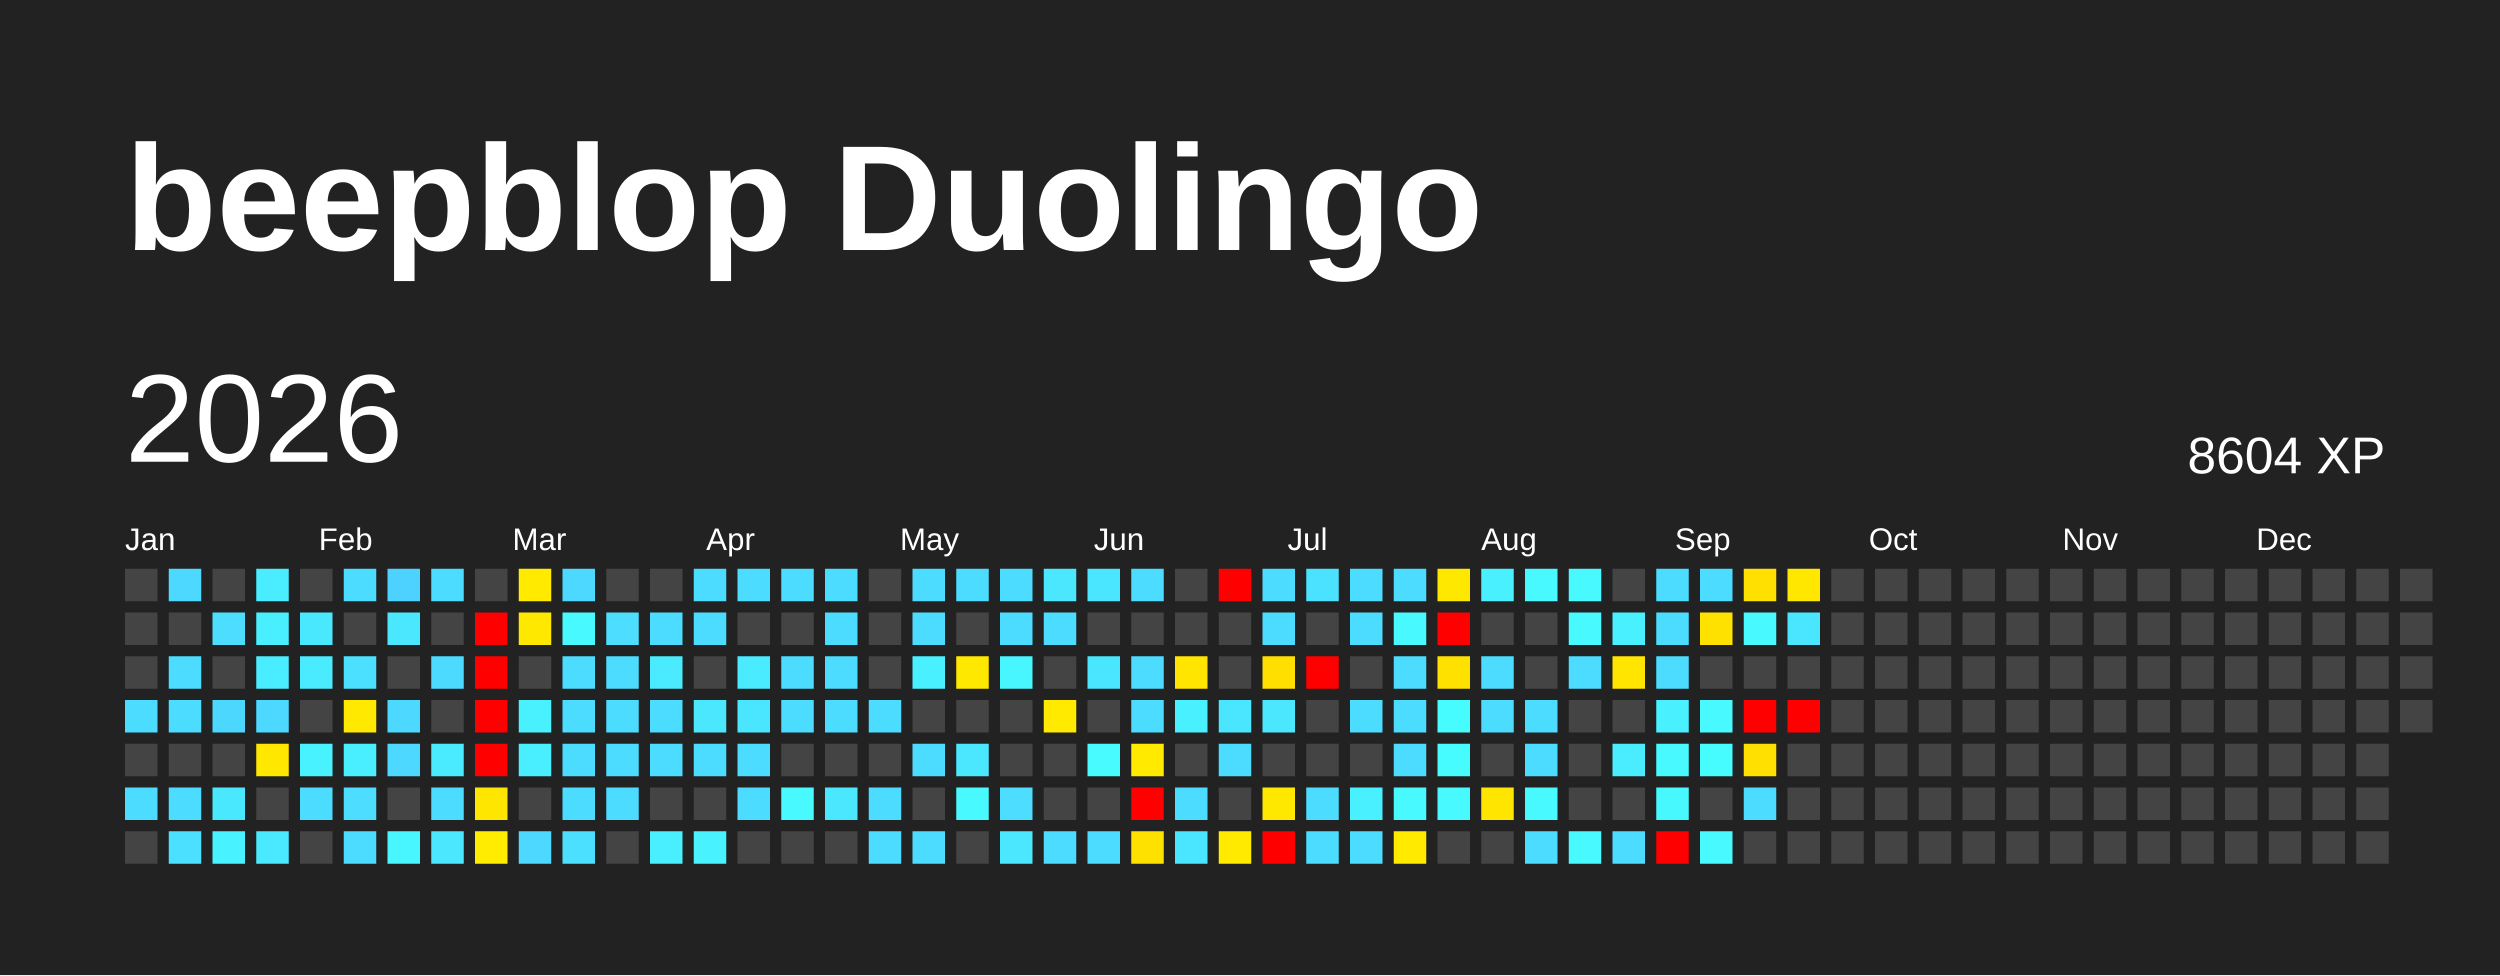
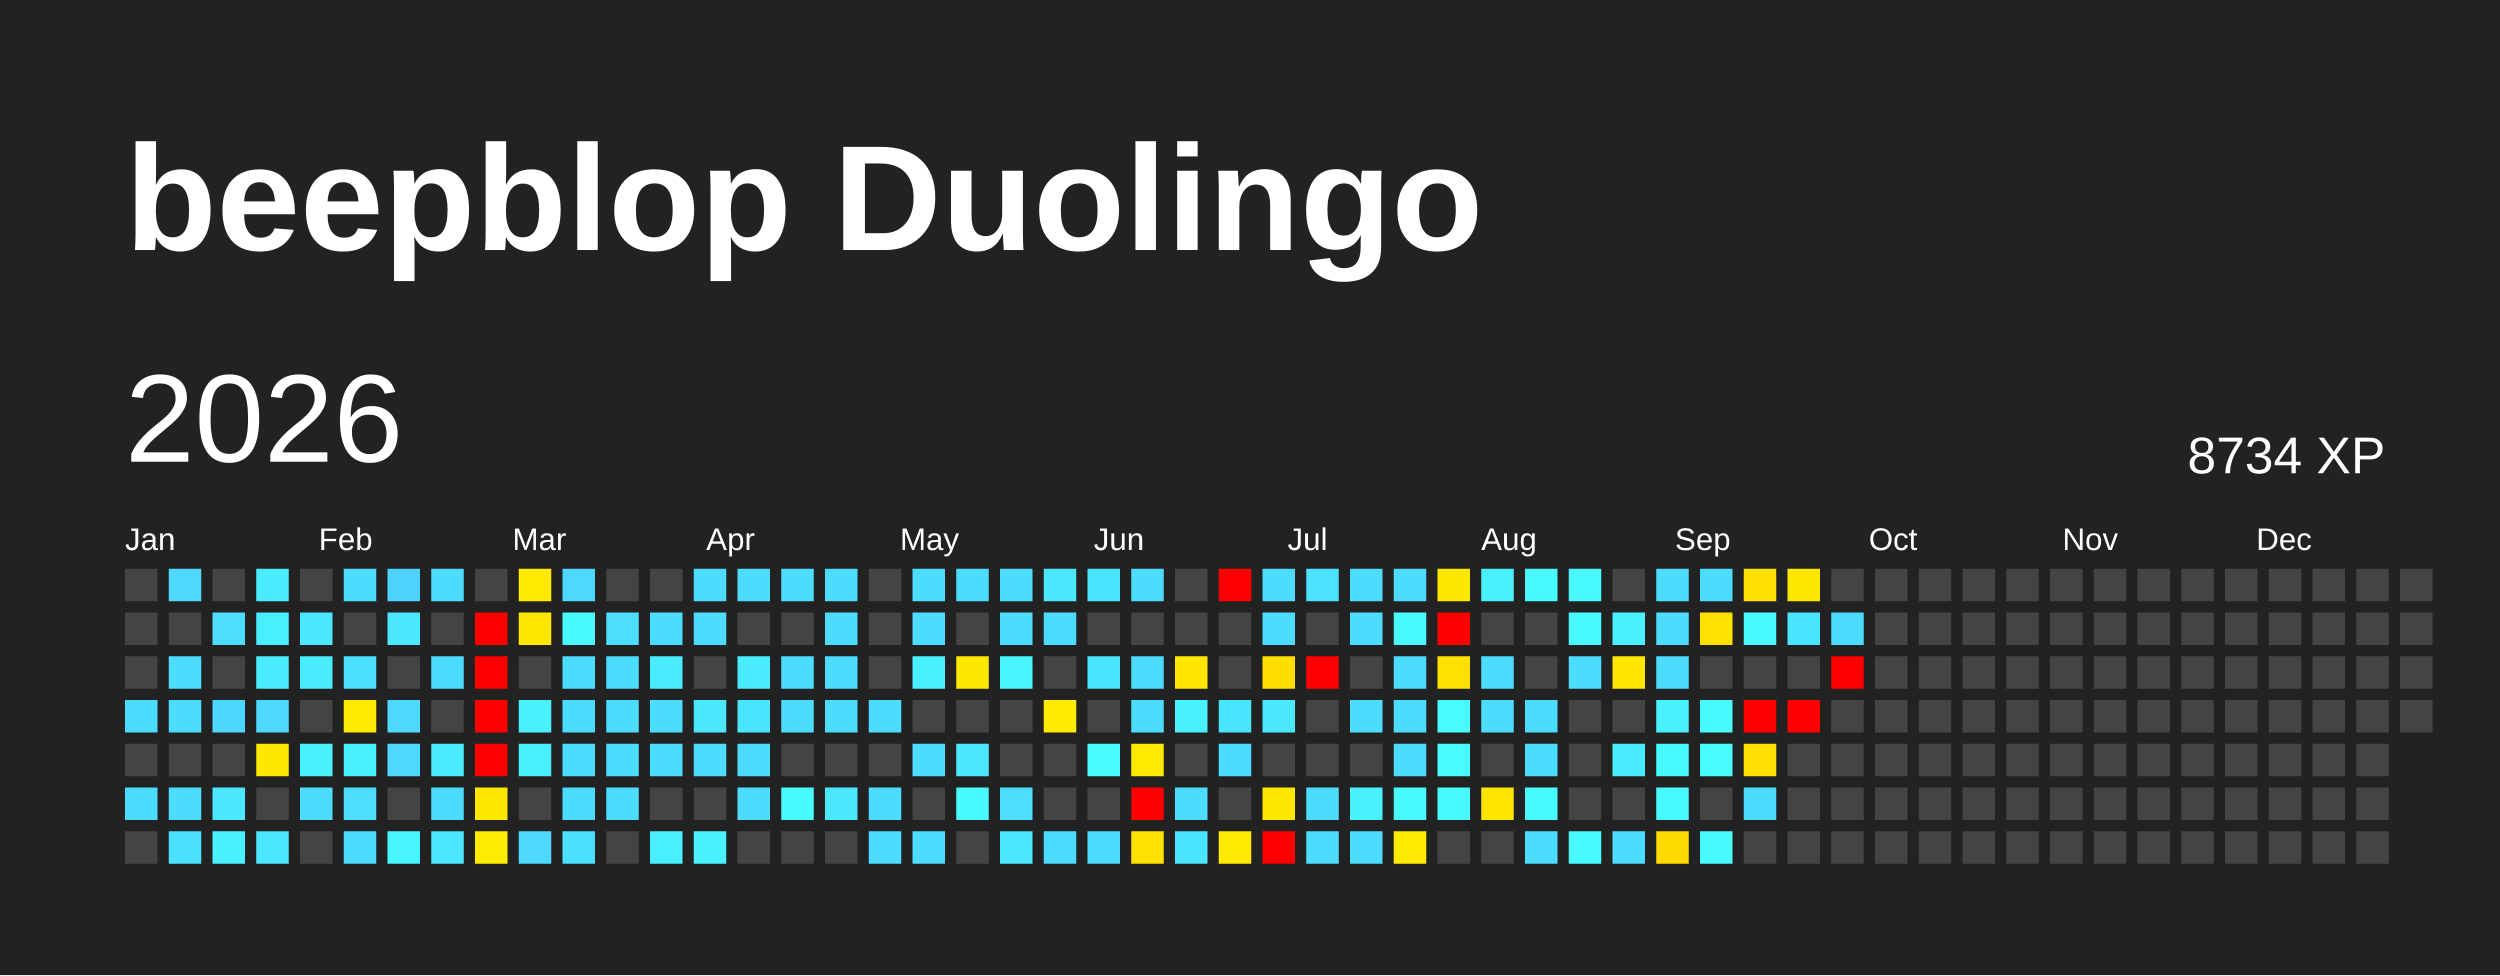
<svg xmlns="http://www.w3.org/2000/svg" baseProfile="full" height="78mm" version="1.1" viewBox="0,0,200,78" width="200mm">
  <defs />
  <rect fill="#222222" height="78" width="200" x="0" y="0" />
  <text fill="#FFFFFF" style="font-size:12px; font-family:Arial; font-weight:bold;" x="10" y="20">beepblop Duolingo</text>
  <text dominant-baseline="hanging" fill="#FFFFFF" style="font-size:10.0px; font-family:Arial;" x="10" y="30">2026</text>
-   <text dominant-baseline="hanging" fill="#FFFFFF" style="font-size:4.125px; font-family:Arial;" x="175" y="35">8604 XP</text>
+   <text dominant-baseline="hanging" fill="#FFFFFF" style="font-size:4.125px; font-family:Arial;" x="175" y="35">8734 XP</text>
  <text fill="#FFFFFF" style="font-size:2.5px; font-family:Arial" x="10.0" y="44">Jan</text>
  <text fill="#FFFFFF" style="font-size:2.5px; font-family:Arial" x="25.5" y="44">Feb</text>
  <text fill="#FFFFFF" style="font-size:2.5px; font-family:Arial" x="41.0" y="44">Mar</text>
  <text fill="#FFFFFF" style="font-size:2.5px; font-family:Arial" x="56.5" y="44">Apr</text>
  <text fill="#FFFFFF" style="font-size:2.5px; font-family:Arial" x="72.0" y="44">May</text>
  <text fill="#FFFFFF" style="font-size:2.5px; font-family:Arial" x="87.5" y="44">Jun</text>
  <text fill="#FFFFFF" style="font-size:2.5px; font-family:Arial" x="103.0" y="44">Jul</text>
  <text fill="#FFFFFF" style="font-size:2.5px; font-family:Arial" x="118.5" y="44">Aug</text>
  <text fill="#FFFFFF" style="font-size:2.5px; font-family:Arial" x="134.0" y="44">Sep</text>
  <text fill="#FFFFFF" style="font-size:2.5px; font-family:Arial" x="149.5" y="44">Oct</text>
  <text fill="#FFFFFF" style="font-size:2.5px; font-family:Arial" x="165.0" y="44">Nov</text>
  <text fill="#FFFFFF" style="font-size:2.5px; font-family:Arial" x="180.5" y="44">Dec</text>
  <rect fill="#444444" height="2.6" width="2.6" x="10.0" y="45.5" />
  <rect fill="#444444" height="2.6" width="2.6" x="10.0" y="49.0" />
  <rect fill="#444444" height="2.6" width="2.6" x="10.0" y="52.5" />
  <rect fill="#4cdcff" height="2.6" width="2.6" x="10.0" y="56.0" />
  <rect fill="#444444" height="2.6" width="2.6" x="10.0" y="59.5" />
  <rect fill="#4cdcff" height="2.6" width="2.6" x="10.0" y="63.0" />
  <rect fill="#444444" height="2.6" width="2.6" x="10.0" y="66.5" />
  <rect fill="#4cd8ff" height="2.6" width="2.6" x="13.5" y="45.5" />
  <rect fill="#444444" height="2.6" width="2.6" x="13.5" y="49.0" />
  <rect fill="#4cdcff" height="2.6" width="2.6" x="13.5" y="52.5" />
  <rect fill="#4cdcff" height="2.6" width="2.6" x="13.5" y="56.0" />
  <rect fill="#444444" height="2.6" width="2.6" x="13.5" y="59.5" />
  <rect fill="#4cdcff" height="2.6" width="2.6" x="13.5" y="63.0" />
  <rect fill="#4be0ff" height="2.6" width="2.6" x="13.5" y="66.5" />
  <rect fill="#444444" height="2.6" width="2.6" x="17.0" y="45.5" />
  <rect fill="#4cddff" height="2.6" width="2.6" x="17.0" y="49.0" />
  <rect fill="#444444" height="2.6" width="2.6" x="17.0" y="52.5" />
  <rect fill="#4cd7ff" height="2.6" width="2.6" x="17.0" y="56.0" />
  <rect fill="#444444" height="2.6" width="2.6" x="17.0" y="59.5" />
  <rect fill="#4ae8ff" height="2.6" width="2.6" x="17.0" y="63.0" />
  <rect fill="#49f2ff" height="2.6" width="2.6" x="17.0" y="66.5" />
  <rect fill="#49edff" height="2.6" width="2.6" x="20.5" y="45.5" />
  <rect fill="#49eeff" height="2.6" width="2.6" x="20.5" y="49.0" />
  <rect fill="#4aecff" height="2.6" width="2.6" x="20.5" y="52.5" />
  <rect fill="#4cd8ff" height="2.6" width="2.6" x="20.5" y="56.0" />
  <rect fill="#ffe700" height="2.6" width="2.6" x="20.5" y="59.5" />
  <rect fill="#444444" height="2.6" width="2.6" x="20.5" y="63.0" />
  <rect fill="#4ae9ff" height="2.6" width="2.6" x="20.5" y="66.5" />
  <rect fill="#444444" height="2.6" width="2.6" x="24.0" y="45.5" />
  <rect fill="#4ae8ff" height="2.6" width="2.6" x="24.0" y="49.0" />
  <rect fill="#4aeaff" height="2.6" width="2.6" x="24.0" y="52.5" />
  <rect fill="#444444" height="2.6" width="2.6" x="24.0" y="56.0" />
  <rect fill="#49f2ff" height="2.6" width="2.6" x="24.0" y="59.5" />
  <rect fill="#4cdcff" height="2.6" width="2.6" x="24.0" y="63.0" />
  <rect fill="#444444" height="2.6" width="2.6" x="24.0" y="66.5" />
  <rect fill="#4cdcff" height="2.6" width="2.6" x="27.5" y="45.5" />
  <rect fill="#444444" height="2.6" width="2.6" x="27.5" y="49.0" />
  <rect fill="#4be0ff" height="2.6" width="2.6" x="27.5" y="52.5" />
  <rect fill="#ffe900" height="2.6" width="2.6" x="27.5" y="56.0" />
  <rect fill="#49eeff" height="2.6" width="2.6" x="27.5" y="59.5" />
  <rect fill="#4cddff" height="2.6" width="2.6" x="27.5" y="63.0" />
  <rect fill="#4cdcff" height="2.6" width="2.6" x="27.5" y="66.5" />
  <rect fill="#4dd2ff" height="2.6" width="2.6" x="31.0" y="45.5" />
  <rect fill="#4ae7ff" height="2.6" width="2.6" x="31.0" y="49.0" />
  <rect fill="#444444" height="2.6" width="2.6" x="31.0" y="52.5" />
  <rect fill="#4cd8ff" height="2.6" width="2.6" x="31.0" y="56.0" />
  <rect fill="#4cd8ff" height="2.6" width="2.6" x="31.0" y="59.5" />
  <rect fill="#444444" height="2.6" width="2.6" x="31.0" y="63.0" />
  <rect fill="#48f6ff" height="2.6" width="2.6" x="31.0" y="66.5" />
  <rect fill="#4cdcff" height="2.6" width="2.6" x="34.5" y="45.5" />
  <rect fill="#444444" height="2.6" width="2.6" x="34.5" y="49.0" />
  <rect fill="#4cdbff" height="2.6" width="2.6" x="34.5" y="52.5" />
  <rect fill="#444444" height="2.6" width="2.6" x="34.5" y="56.0" />
  <rect fill="#4aeaff" height="2.6" width="2.6" x="34.5" y="59.5" />
  <rect fill="#4cdcff" height="2.6" width="2.6" x="34.5" y="63.0" />
  <rect fill="#4ae7ff" height="2.6" width="2.6" x="34.5" y="66.5" />
  <rect fill="#444444" height="2.6" width="2.6" x="38.0" y="45.5" />
  <rect fill="red" height="2.6" width="2.6" x="38.0" y="49.0" />
  <rect fill="red" height="2.6" width="2.6" x="38.0" y="52.5" />
  <rect fill="red" height="2.6" width="2.6" x="38.0" y="56.0" />
  <rect fill="red" height="2.6" width="2.6" x="38.0" y="59.5" />
  <rect fill="#ffe600" height="2.6" width="2.6" x="38.0" y="63.0" />
  <rect fill="#ffec00" height="2.6" width="2.6" x="38.0" y="66.5" />
  <rect fill="#ffea00" height="2.6" width="2.6" x="41.5" y="45.5" />
  <rect fill="#ffe800" height="2.6" width="2.6" x="41.5" y="49.0" />
  <rect fill="#444444" height="2.6" width="2.6" x="41.5" y="52.5" />
  <rect fill="#49f1ff" height="2.6" width="2.6" x="41.5" y="56.0" />
  <rect fill="#49efff" height="2.6" width="2.6" x="41.5" y="59.5" />
  <rect fill="#444444" height="2.6" width="2.6" x="41.5" y="63.0" />
  <rect fill="#4cd8ff" height="2.6" width="2.6" x="41.5" y="66.5" />
  <rect fill="#4cd8ff" height="2.6" width="2.6" x="45.0" y="45.5" />
  <rect fill="#48f9ff" height="2.6" width="2.6" x="45.0" y="49.0" />
  <rect fill="#4cdcff" height="2.6" width="2.6" x="45.0" y="52.5" />
  <rect fill="#4cdcff" height="2.6" width="2.6" x="45.0" y="56.0" />
  <rect fill="#4cdcff" height="2.6" width="2.6" x="45.0" y="59.5" />
  <rect fill="#4cdcff" height="2.6" width="2.6" x="45.0" y="63.0" />
  <rect fill="#4be0ff" height="2.6" width="2.6" x="45.0" y="66.5" />
  <rect fill="#444444" height="2.6" width="2.6" x="48.5" y="45.5" />
  <rect fill="#4cddff" height="2.6" width="2.6" x="48.5" y="49.0" />
  <rect fill="#4cdcff" height="2.6" width="2.6" x="48.5" y="52.5" />
  <rect fill="#4cdcff" height="2.6" width="2.6" x="48.5" y="56.0" />
  <rect fill="#4cdcff" height="2.6" width="2.6" x="48.5" y="59.5" />
  <rect fill="#4cdcff" height="2.6" width="2.6" x="48.5" y="63.0" />
  <rect fill="#444444" height="2.6" width="2.6" x="48.5" y="66.5" />
  <rect fill="#444444" height="2.6" width="2.6" x="52.0" y="45.5" />
  <rect fill="#4cdcff" height="2.6" width="2.6" x="52.0" y="49.0" />
  <rect fill="#4aebff" height="2.6" width="2.6" x="52.0" y="52.5" />
  <rect fill="#4cdcff" height="2.6" width="2.6" x="52.0" y="56.0" />
  <rect fill="#4cdcff" height="2.6" width="2.6" x="52.0" y="59.5" />
  <rect fill="#444444" height="2.6" width="2.6" x="52.0" y="63.0" />
  <rect fill="#49eeff" height="2.6" width="2.6" x="52.0" y="66.5" />
  <rect fill="#4cdcff" height="2.6" width="2.6" x="55.5" y="45.5" />
  <rect fill="#4cdcff" height="2.6" width="2.6" x="55.5" y="49.0" />
  <rect fill="#444444" height="2.6" width="2.6" x="55.5" y="52.5" />
  <rect fill="#4ae7ff" height="2.6" width="2.6" x="55.5" y="56.0" />
  <rect fill="#4cdcff" height="2.6" width="2.6" x="55.5" y="59.5" />
  <rect fill="#444444" height="2.6" width="2.6" x="55.5" y="63.0" />
  <rect fill="#49f2ff" height="2.6" width="2.6" x="55.5" y="66.5" />
  <rect fill="#4cdcff" height="2.6" width="2.6" x="59.0" y="45.5" />
  <rect fill="#444444" height="2.6" width="2.6" x="59.0" y="49.0" />
  <rect fill="#4aeaff" height="2.6" width="2.6" x="59.0" y="52.5" />
  <rect fill="#4ae5ff" height="2.6" width="2.6" x="59.0" y="56.0" />
  <rect fill="#4cdcff" height="2.6" width="2.6" x="59.0" y="59.5" />
  <rect fill="#4cdcff" height="2.6" width="2.6" x="59.0" y="63.0" />
  <rect fill="#444444" height="2.6" width="2.6" x="59.0" y="66.5" />
  <rect fill="#4cdcff" height="2.6" width="2.6" x="62.5" y="45.5" />
  <rect fill="#444444" height="2.6" width="2.6" x="62.5" y="49.0" />
  <rect fill="#4cdcff" height="2.6" width="2.6" x="62.5" y="52.5" />
  <rect fill="#4cdcff" height="2.6" width="2.6" x="62.5" y="56.0" />
  <rect fill="#444444" height="2.6" width="2.6" x="62.5" y="59.5" />
  <rect fill="#48f9ff" height="2.6" width="2.6" x="62.5" y="63.0" />
  <rect fill="#444444" height="2.6" width="2.6" x="62.5" y="66.5" />
  <rect fill="#4cdcff" height="2.6" width="2.6" x="66.0" y="45.5" />
  <rect fill="#4cdcff" height="2.6" width="2.6" x="66.0" y="49.0" />
  <rect fill="#4cdcff" height="2.6" width="2.6" x="66.0" y="52.5" />
  <rect fill="#4cdcff" height="2.6" width="2.6" x="66.0" y="56.0" />
  <rect fill="#444444" height="2.6" width="2.6" x="66.0" y="59.5" />
  <rect fill="#4ae7ff" height="2.6" width="2.6" x="66.0" y="63.0" />
  <rect fill="#444444" height="2.6" width="2.6" x="66.0" y="66.5" />
  <rect fill="#444444" height="2.6" width="2.6" x="69.5" y="45.5" />
  <rect fill="#444444" height="2.6" width="2.6" x="69.5" y="49.0" />
  <rect fill="#444444" height="2.6" width="2.6" x="69.5" y="52.5" />
  <rect fill="#4cdcff" height="2.6" width="2.6" x="69.5" y="56.0" />
  <rect fill="#444444" height="2.6" width="2.6" x="69.5" y="59.5" />
  <rect fill="#4cdcff" height="2.6" width="2.6" x="69.5" y="63.0" />
  <rect fill="#4cdcff" height="2.6" width="2.6" x="69.5" y="66.5" />
  <rect fill="#4cdcff" height="2.6" width="2.6" x="73.0" y="45.5" />
  <rect fill="#4cdcff" height="2.6" width="2.6" x="73.0" y="49.0" />
  <rect fill="#49f0ff" height="2.6" width="2.6" x="73.0" y="52.5" />
  <rect fill="#444444" height="2.6" width="2.6" x="73.0" y="56.0" />
  <rect fill="#4cdcff" height="2.6" width="2.6" x="73.0" y="59.5" />
  <rect fill="#444444" height="2.6" width="2.6" x="73.0" y="63.0" />
  <rect fill="#4cdcff" height="2.6" width="2.6" x="73.0" y="66.5" />
  <rect fill="#4cdcff" height="2.6" width="2.6" x="76.5" y="45.5" />
  <rect fill="#444444" height="2.6" width="2.6" x="76.5" y="49.0" />
  <rect fill="#ffe800" height="2.6" width="2.6" x="76.5" y="52.5" />
  <rect fill="#444444" height="2.6" width="2.6" x="76.5" y="56.0" />
  <rect fill="#4ae7ff" height="2.6" width="2.6" x="76.5" y="59.5" />
  <rect fill="#48f9ff" height="2.6" width="2.6" x="76.5" y="63.0" />
  <rect fill="#444444" height="2.6" width="2.6" x="76.5" y="66.5" />
  <rect fill="#4cdcff" height="2.6" width="2.6" x="80.0" y="45.5" />
  <rect fill="#4cdcff" height="2.6" width="2.6" x="80.0" y="49.0" />
  <rect fill="#48f6ff" height="2.6" width="2.6" x="80.0" y="52.5" />
  <rect fill="#444444" height="2.6" width="2.6" x="80.0" y="56.0" />
  <rect fill="#444444" height="2.6" width="2.6" x="80.0" y="59.5" />
  <rect fill="#4cddff" height="2.6" width="2.6" x="80.0" y="63.0" />
  <rect fill="#4ae7ff" height="2.6" width="2.6" x="80.0" y="66.5" />
  <rect fill="#4ae7ff" height="2.6" width="2.6" x="83.5" y="45.5" />
  <rect fill="#4cdcff" height="2.6" width="2.6" x="83.5" y="49.0" />
  <rect fill="#444444" height="2.6" width="2.6" x="83.5" y="52.5" />
  <rect fill="#ffea00" height="2.6" width="2.6" x="83.5" y="56.0" />
  <rect fill="#444444" height="2.6" width="2.6" x="83.5" y="59.5" />
  <rect fill="#444444" height="2.6" width="2.6" x="83.5" y="63.0" />
  <rect fill="#4cdcff" height="2.6" width="2.6" x="83.5" y="66.5" />
  <rect fill="#4ae5ff" height="2.6" width="2.6" x="87.0" y="45.5" />
  <rect fill="#444444" height="2.6" width="2.6" x="87.0" y="49.0" />
  <rect fill="#4ae6ff" height="2.6" width="2.6" x="87.0" y="52.5" />
  <rect fill="#444444" height="2.6" width="2.6" x="87.0" y="56.0" />
  <rect fill="#48fbff" height="2.6" width="2.6" x="87.0" y="59.5" />
  <rect fill="#444444" height="2.6" width="2.6" x="87.0" y="63.0" />
  <rect fill="#4cdcff" height="2.6" width="2.6" x="87.0" y="66.5" />
  <rect fill="#4cdcff" height="2.6" width="2.6" x="90.5" y="45.5" />
  <rect fill="#444444" height="2.6" width="2.6" x="90.5" y="49.0" />
  <rect fill="#4cdcff" height="2.6" width="2.6" x="90.5" y="52.5" />
  <rect fill="#4cdcff" height="2.6" width="2.6" x="90.5" y="56.0" />
  <rect fill="#ffea00" height="2.6" width="2.6" x="90.5" y="59.5" />
  <rect fill="red" height="2.6" width="2.6" x="90.5" y="63.0" />
  <rect fill="#ffe100" height="2.6" width="2.6" x="90.5" y="66.5" />
  <rect fill="#444444" height="2.6" width="2.6" x="94.0" y="45.5" />
  <rect fill="#444444" height="2.6" width="2.6" x="94.0" y="49.0" />
  <rect fill="#ffe500" height="2.6" width="2.6" x="94.0" y="52.5" />
  <rect fill="#49f0ff" height="2.6" width="2.6" x="94.0" y="56.0" />
  <rect fill="#444444" height="2.6" width="2.6" x="94.0" y="59.5" />
  <rect fill="#4cdcff" height="2.6" width="2.6" x="94.0" y="63.0" />
  <rect fill="#4ae5ff" height="2.6" width="2.6" x="94.0" y="66.5" />
  <rect fill="red" height="2.6" width="2.6" x="97.5" y="45.5" />
  <rect fill="#444444" height="2.6" width="2.6" x="97.5" y="49.0" />
  <rect fill="#444444" height="2.6" width="2.6" x="97.5" y="52.5" />
  <rect fill="#4ae5ff" height="2.6" width="2.6" x="97.5" y="56.0" />
  <rect fill="#4cdcff" height="2.6" width="2.6" x="97.5" y="59.5" />
  <rect fill="#444444" height="2.6" width="2.6" x="97.5" y="63.0" />
  <rect fill="#ffea00" height="2.6" width="2.6" x="97.5" y="66.5" />
  <rect fill="#4cdcff" height="2.6" width="2.6" x="101.0" y="45.5" />
  <rect fill="#4cdcff" height="2.6" width="2.6" x="101.0" y="49.0" />
  <rect fill="#ffdf00" height="2.6" width="2.6" x="101.0" y="52.5" />
  <rect fill="#4ae7ff" height="2.6" width="2.6" x="101.0" y="56.0" />
  <rect fill="#444444" height="2.6" width="2.6" x="101.0" y="59.5" />
  <rect fill="#ffe800" height="2.6" width="2.6" x="101.0" y="63.0" />
  <rect fill="red" height="2.6" width="2.6" x="101.0" y="66.5" />
  <rect fill="#4be2ff" height="2.6" width="2.6" x="104.5" y="45.5" />
  <rect fill="#444444" height="2.6" width="2.6" x="104.5" y="49.0" />
  <rect fill="red" height="2.6" width="2.6" x="104.5" y="52.5" />
  <rect fill="#444444" height="2.6" width="2.6" x="104.5" y="56.0" />
  <rect fill="#444444" height="2.6" width="2.6" x="104.5" y="59.5" />
  <rect fill="#4cdcff" height="2.6" width="2.6" x="104.5" y="63.0" />
  <rect fill="#4cdcff" height="2.6" width="2.6" x="104.5" y="66.5" />
  <rect fill="#4cdcff" height="2.6" width="2.6" x="108.0" y="45.5" />
  <rect fill="#4cdcff" height="2.6" width="2.6" x="108.0" y="49.0" />
  <rect fill="#444444" height="2.6" width="2.6" x="108.0" y="52.5" />
  <rect fill="#4cdcff" height="2.6" width="2.6" x="108.0" y="56.0" />
  <rect fill="#444444" height="2.6" width="2.6" x="108.0" y="59.5" />
  <rect fill="#49f0ff" height="2.6" width="2.6" x="108.0" y="63.0" />
  <rect fill="#4cdcff" height="2.6" width="2.6" x="108.0" y="66.5" />
  <rect fill="#4cdcff" height="2.6" width="2.6" x="111.5" y="45.5" />
  <rect fill="#48f9ff" height="2.6" width="2.6" x="111.5" y="49.0" />
  <rect fill="#4cdcff" height="2.6" width="2.6" x="111.5" y="52.5" />
  <rect fill="#4cdcff" height="2.6" width="2.6" x="111.5" y="56.0" />
  <rect fill="#4cdcff" height="2.6" width="2.6" x="111.5" y="59.5" />
  <rect fill="#48f9ff" height="2.6" width="2.6" x="111.5" y="63.0" />
  <rect fill="#ffea00" height="2.6" width="2.6" x="111.5" y="66.5" />
  <rect fill="#ffe800" height="2.6" width="2.6" x="115.0" y="45.5" />
  <rect fill="red" height="2.6" width="2.6" x="115.0" y="49.0" />
  <rect fill="#ffe100" height="2.6" width="2.6" x="115.0" y="52.5" />
  <rect fill="#47fcff" height="2.6" width="2.6" x="115.0" y="56.0" />
  <rect fill="#47fcff" height="2.6" width="2.6" x="115.0" y="59.5" />
  <rect fill="#48f9ff" height="2.6" width="2.6" x="115.0" y="63.0" />
  <rect fill="#444444" height="2.6" width="2.6" x="115.0" y="66.5" />
  <rect fill="#49f0ff" height="2.6" width="2.6" x="118.5" y="45.5" />
  <rect fill="#444444" height="2.6" width="2.6" x="118.5" y="49.0" />
  <rect fill="#4cdcff" height="2.6" width="2.6" x="118.5" y="52.5" />
  <rect fill="#4cdcff" height="2.6" width="2.6" x="118.5" y="56.0" />
  <rect fill="#444444" height="2.6" width="2.6" x="118.5" y="59.5" />
  <rect fill="#ffe500" height="2.6" width="2.6" x="118.5" y="63.0" />
  <rect fill="#444444" height="2.6" width="2.6" x="118.5" y="66.5" />
  <rect fill="#48f9ff" height="2.6" width="2.6" x="122.0" y="45.5" />
  <rect fill="#444444" height="2.6" width="2.6" x="122.0" y="49.0" />
  <rect fill="#444444" height="2.6" width="2.6" x="122.0" y="52.5" />
  <rect fill="#4cdcff" height="2.6" width="2.6" x="122.0" y="56.0" />
  <rect fill="#4cdcff" height="2.6" width="2.6" x="122.0" y="59.5" />
  <rect fill="#48f9ff" height="2.6" width="2.6" x="122.0" y="63.0" />
  <rect fill="#4cdcff" height="2.6" width="2.6" x="122.0" y="66.5" />
  <rect fill="#48f9ff" height="2.6" width="2.6" x="125.5" y="45.5" />
  <rect fill="#48f9ff" height="2.6" width="2.6" x="125.5" y="49.0" />
  <rect fill="#4cdcff" height="2.6" width="2.6" x="125.5" y="52.5" />
  <rect fill="#444444" height="2.6" width="2.6" x="125.5" y="56.0" />
  <rect fill="#444444" height="2.6" width="2.6" x="125.5" y="59.5" />
  <rect fill="#444444" height="2.6" width="2.6" x="125.5" y="63.0" />
  <rect fill="#48f9ff" height="2.6" width="2.6" x="125.5" y="66.5" />
  <rect fill="#444444" height="2.6" width="2.6" x="129.0" y="45.5" />
  <rect fill="#49f0ff" height="2.6" width="2.6" x="129.0" y="49.0" />
  <rect fill="#ffe500" height="2.6" width="2.6" x="129.0" y="52.5" />
  <rect fill="#444444" height="2.6" width="2.6" x="129.0" y="56.0" />
  <rect fill="#49edff" height="2.6" width="2.6" x="129.0" y="59.5" />
  <rect fill="#444444" height="2.6" width="2.6" x="129.0" y="63.0" />
  <rect fill="#4cdcff" height="2.6" width="2.6" x="129.0" y="66.5" />
  <rect fill="#4cdcff" height="2.6" width="2.6" x="132.5" y="45.5" />
  <rect fill="#4cdcff" height="2.6" width="2.6" x="132.5" y="49.0" />
  <rect fill="#4cdcff" height="2.6" width="2.6" x="132.5" y="52.5" />
  <rect fill="#49f0ff" height="2.6" width="2.6" x="132.5" y="56.0" />
  <rect fill="#48f9ff" height="2.6" width="2.6" x="132.5" y="59.5" />
  <rect fill="#48f8ff" height="2.6" width="2.6" x="132.5" y="63.0" />
-   <rect fill="red" height="2.6" width="2.6" x="132.5" y="66.5" />
+   <rect fill="#ffdb00" height="2.6" width="2.6" x="132.5" y="66.5" />
  <rect fill="#4cdcff" height="2.6" width="2.6" x="136.0" y="45.5" />
  <rect fill="#ffe100" height="2.6" width="2.6" x="136.0" y="49.0" />
  <rect fill="#444444" height="2.6" width="2.6" x="136.0" y="52.5" />
  <rect fill="#48f9ff" height="2.6" width="2.6" x="136.0" y="56.0" />
  <rect fill="#47fcff" height="2.6" width="2.6" x="136.0" y="59.5" />
  <rect fill="#444444" height="2.6" width="2.6" x="136.0" y="63.0" />
  <rect fill="#48f9ff" height="2.6" width="2.6" x="136.0" y="66.5" />
  <rect fill="#ffe000" height="2.6" width="2.6" x="139.5" y="45.5" />
  <rect fill="#48f9ff" height="2.6" width="2.6" x="139.5" y="49.0" />
  <rect fill="#444444" height="2.6" width="2.6" x="139.5" y="52.5" />
  <rect fill="red" height="2.6" width="2.6" x="139.5" y="56.0" />
  <rect fill="#ffe000" height="2.6" width="2.6" x="139.5" y="59.5" />
  <rect fill="#4cdcff" height="2.6" width="2.6" x="139.5" y="63.0" />
  <rect fill="#444444" height="2.6" width="2.6" x="139.5" y="66.5" />
  <rect fill="#ffe700" height="2.6" width="2.6" x="143.0" y="45.5" />
  <rect fill="#4ae5ff" height="2.6" width="2.6" x="143.0" y="49.0" />
  <rect fill="#444444" height="2.6" width="2.6" x="143.0" y="52.5" />
  <rect fill="red" height="2.6" width="2.6" x="143.0" y="56.0" />
  <rect fill="#444444" height="2.6" width="2.6" x="143.0" y="59.5" />
  <rect fill="#444444" height="2.6" width="2.6" x="143.0" y="63.0" />
  <rect fill="#444444" height="2.6" width="2.6" x="143.0" y="66.5" />
  <rect fill="#444444" height="2.6" width="2.6" x="146.5" y="45.5" />
-   <rect fill="#444444" height="2.6" width="2.6" x="146.5" y="49.0" />
-   <rect fill="#444444" height="2.6" width="2.6" x="146.5" y="52.5" />
+   <rect fill="#4cdaff" height="2.6" width="2.6" x="146.5" y="49.0" />
+   <rect fill="red" height="2.6" width="2.6" x="146.5" y="52.5" />
  <rect fill="#444444" height="2.6" width="2.6" x="146.5" y="56.0" />
  <rect fill="#444444" height="2.6" width="2.6" x="146.5" y="59.5" />
  <rect fill="#444444" height="2.6" width="2.6" x="146.5" y="63.0" />
  <rect fill="#444444" height="2.6" width="2.6" x="146.5" y="66.5" />
  <rect fill="#444444" height="2.6" width="2.6" x="150.0" y="45.5" />
  <rect fill="#444444" height="2.6" width="2.6" x="150.0" y="49.0" />
  <rect fill="#444444" height="2.6" width="2.6" x="150.0" y="52.5" />
  <rect fill="#444444" height="2.6" width="2.6" x="150.0" y="56.0" />
  <rect fill="#444444" height="2.6" width="2.6" x="150.0" y="59.5" />
  <rect fill="#444444" height="2.6" width="2.6" x="150.0" y="63.0" />
  <rect fill="#444444" height="2.6" width="2.6" x="150.0" y="66.5" />
  <rect fill="#444444" height="2.6" width="2.6" x="153.5" y="45.5" />
  <rect fill="#444444" height="2.6" width="2.6" x="153.5" y="49.0" />
  <rect fill="#444444" height="2.6" width="2.6" x="153.5" y="52.5" />
  <rect fill="#444444" height="2.6" width="2.6" x="153.5" y="56.0" />
  <rect fill="#444444" height="2.6" width="2.6" x="153.5" y="59.5" />
  <rect fill="#444444" height="2.6" width="2.6" x="153.5" y="63.0" />
  <rect fill="#444444" height="2.6" width="2.6" x="153.5" y="66.5" />
  <rect fill="#444444" height="2.6" width="2.6" x="157.0" y="45.5" />
  <rect fill="#444444" height="2.6" width="2.6" x="157.0" y="49.0" />
  <rect fill="#444444" height="2.6" width="2.6" x="157.0" y="52.5" />
  <rect fill="#444444" height="2.6" width="2.6" x="157.0" y="56.0" />
  <rect fill="#444444" height="2.6" width="2.6" x="157.0" y="59.5" />
  <rect fill="#444444" height="2.6" width="2.6" x="157.0" y="63.0" />
  <rect fill="#444444" height="2.6" width="2.6" x="157.0" y="66.5" />
  <rect fill="#444444" height="2.6" width="2.6" x="160.5" y="45.5" />
  <rect fill="#444444" height="2.6" width="2.6" x="160.5" y="49.0" />
  <rect fill="#444444" height="2.6" width="2.6" x="160.5" y="52.5" />
  <rect fill="#444444" height="2.6" width="2.6" x="160.5" y="56.0" />
  <rect fill="#444444" height="2.6" width="2.6" x="160.5" y="59.5" />
  <rect fill="#444444" height="2.6" width="2.6" x="160.5" y="63.0" />
  <rect fill="#444444" height="2.6" width="2.6" x="160.5" y="66.5" />
  <rect fill="#444444" height="2.6" width="2.6" x="164.0" y="45.5" />
  <rect fill="#444444" height="2.6" width="2.6" x="164.0" y="49.0" />
  <rect fill="#444444" height="2.6" width="2.6" x="164.0" y="52.5" />
  <rect fill="#444444" height="2.6" width="2.6" x="164.0" y="56.0" />
  <rect fill="#444444" height="2.6" width="2.6" x="164.0" y="59.5" />
  <rect fill="#444444" height="2.6" width="2.6" x="164.0" y="63.0" />
  <rect fill="#444444" height="2.6" width="2.6" x="164.0" y="66.5" />
  <rect fill="#444444" height="2.6" width="2.6" x="167.5" y="45.5" />
  <rect fill="#444444" height="2.6" width="2.6" x="167.5" y="49.0" />
  <rect fill="#444444" height="2.6" width="2.6" x="167.5" y="52.5" />
  <rect fill="#444444" height="2.6" width="2.6" x="167.5" y="56.0" />
  <rect fill="#444444" height="2.6" width="2.6" x="167.5" y="59.5" />
  <rect fill="#444444" height="2.6" width="2.6" x="167.5" y="63.0" />
  <rect fill="#444444" height="2.6" width="2.6" x="167.5" y="66.5" />
  <rect fill="#444444" height="2.6" width="2.6" x="171.0" y="45.5" />
  <rect fill="#444444" height="2.6" width="2.6" x="171.0" y="49.0" />
  <rect fill="#444444" height="2.6" width="2.6" x="171.0" y="52.5" />
  <rect fill="#444444" height="2.6" width="2.6" x="171.0" y="56.0" />
  <rect fill="#444444" height="2.6" width="2.6" x="171.0" y="59.5" />
  <rect fill="#444444" height="2.6" width="2.6" x="171.0" y="63.0" />
  <rect fill="#444444" height="2.6" width="2.6" x="171.0" y="66.5" />
  <rect fill="#444444" height="2.6" width="2.6" x="174.5" y="45.5" />
  <rect fill="#444444" height="2.6" width="2.6" x="174.5" y="49.0" />
  <rect fill="#444444" height="2.6" width="2.6" x="174.5" y="52.5" />
  <rect fill="#444444" height="2.6" width="2.6" x="174.5" y="56.0" />
  <rect fill="#444444" height="2.6" width="2.6" x="174.5" y="59.5" />
  <rect fill="#444444" height="2.6" width="2.6" x="174.5" y="63.0" />
  <rect fill="#444444" height="2.6" width="2.6" x="174.5" y="66.5" />
  <rect fill="#444444" height="2.6" width="2.6" x="178.0" y="45.5" />
  <rect fill="#444444" height="2.6" width="2.6" x="178.0" y="49.0" />
  <rect fill="#444444" height="2.6" width="2.6" x="178.0" y="52.5" />
  <rect fill="#444444" height="2.6" width="2.6" x="178.0" y="56.0" />
  <rect fill="#444444" height="2.6" width="2.6" x="178.0" y="59.5" />
  <rect fill="#444444" height="2.6" width="2.6" x="178.0" y="63.0" />
  <rect fill="#444444" height="2.6" width="2.6" x="178.0" y="66.5" />
  <rect fill="#444444" height="2.6" width="2.6" x="181.5" y="45.5" />
  <rect fill="#444444" height="2.6" width="2.6" x="181.5" y="49.0" />
  <rect fill="#444444" height="2.6" width="2.6" x="181.5" y="52.5" />
  <rect fill="#444444" height="2.6" width="2.6" x="181.5" y="56.0" />
  <rect fill="#444444" height="2.6" width="2.6" x="181.5" y="59.5" />
  <rect fill="#444444" height="2.6" width="2.6" x="181.5" y="63.0" />
  <rect fill="#444444" height="2.6" width="2.6" x="181.5" y="66.5" />
  <rect fill="#444444" height="2.6" width="2.6" x="185.0" y="45.5" />
  <rect fill="#444444" height="2.6" width="2.6" x="185.0" y="49.0" />
  <rect fill="#444444" height="2.6" width="2.6" x="185.0" y="52.5" />
  <rect fill="#444444" height="2.6" width="2.6" x="185.0" y="56.0" />
  <rect fill="#444444" height="2.6" width="2.6" x="185.0" y="59.5" />
  <rect fill="#444444" height="2.6" width="2.6" x="185.0" y="63.0" />
  <rect fill="#444444" height="2.6" width="2.6" x="185.0" y="66.5" />
  <rect fill="#444444" height="2.6" width="2.6" x="188.5" y="45.5" />
  <rect fill="#444444" height="2.6" width="2.6" x="188.5" y="49.0" />
  <rect fill="#444444" height="2.6" width="2.6" x="188.5" y="52.5" />
  <rect fill="#444444" height="2.6" width="2.6" x="188.5" y="56.0" />
  <rect fill="#444444" height="2.6" width="2.6" x="188.5" y="59.5" />
  <rect fill="#444444" height="2.6" width="2.6" x="188.5" y="63.0" />
  <rect fill="#444444" height="2.6" width="2.6" x="188.5" y="66.5" />
  <rect fill="#444444" height="2.6" width="2.6" x="192.0" y="45.5" />
  <rect fill="#444444" height="2.6" width="2.6" x="192.0" y="49.0" />
  <rect fill="#444444" height="2.6" width="2.6" x="192.0" y="52.5" />
  <rect fill="#444444" height="2.6" width="2.6" x="192.0" y="56.0" />
</svg>
